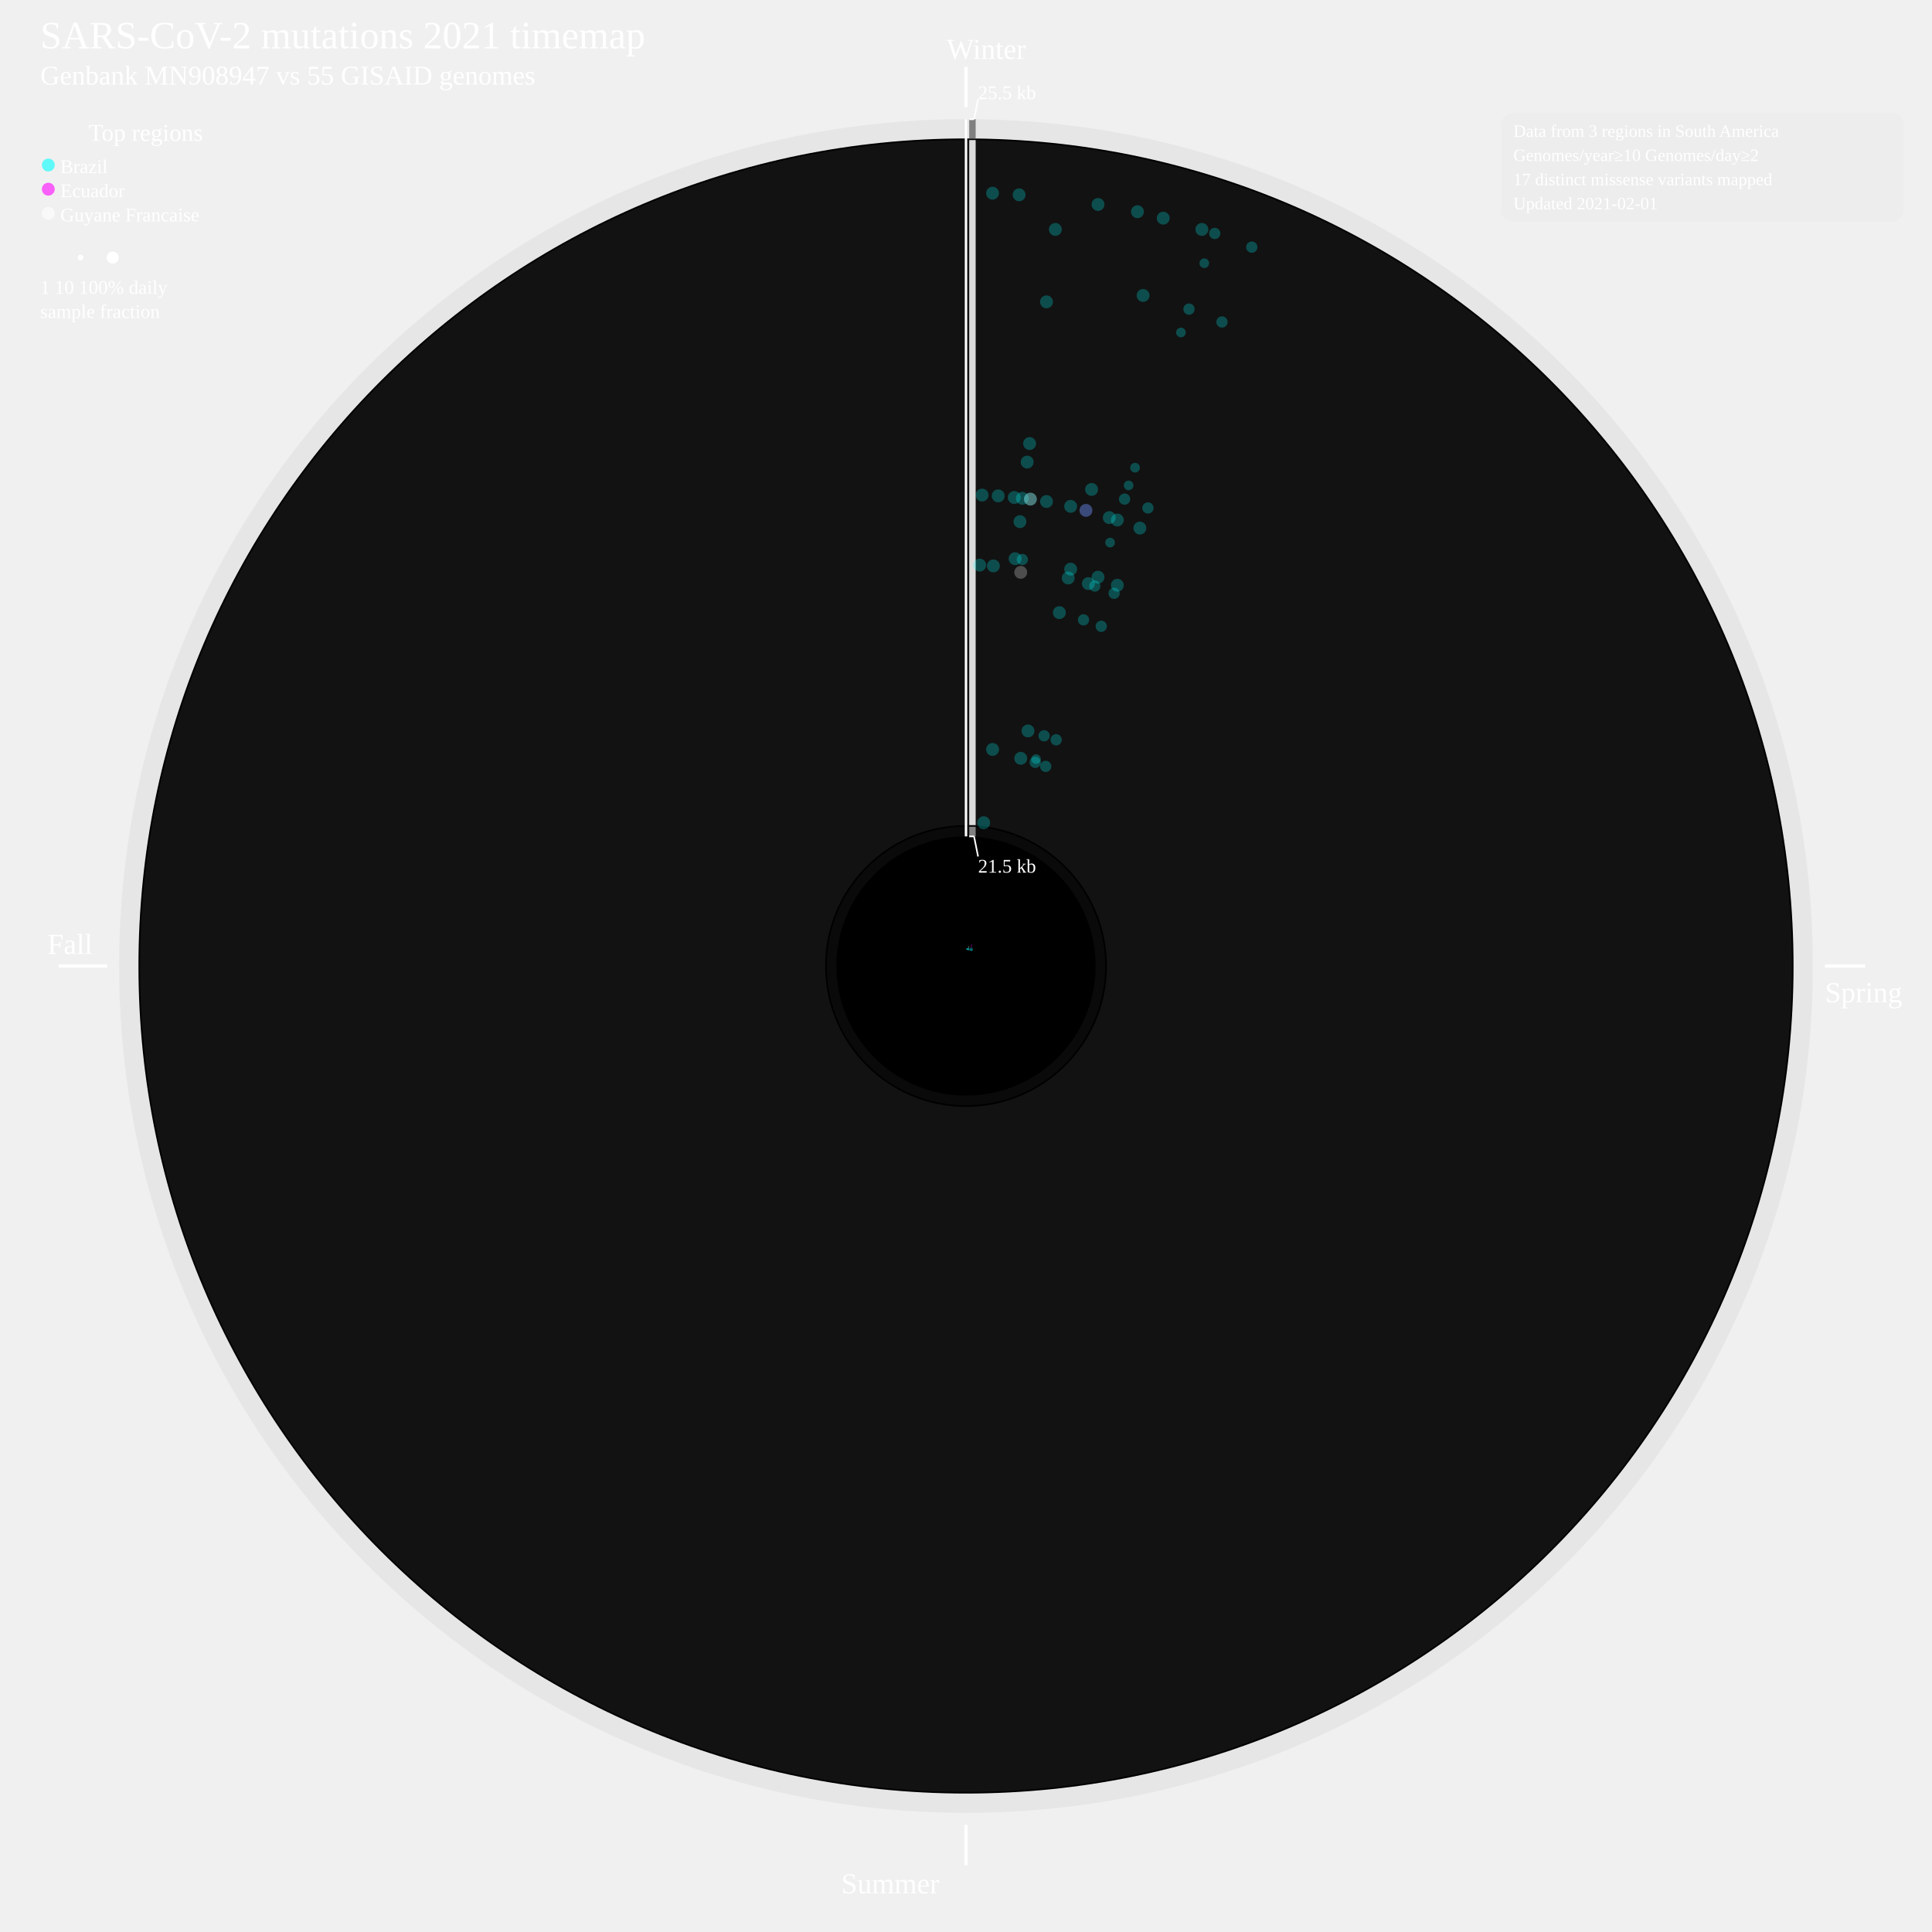
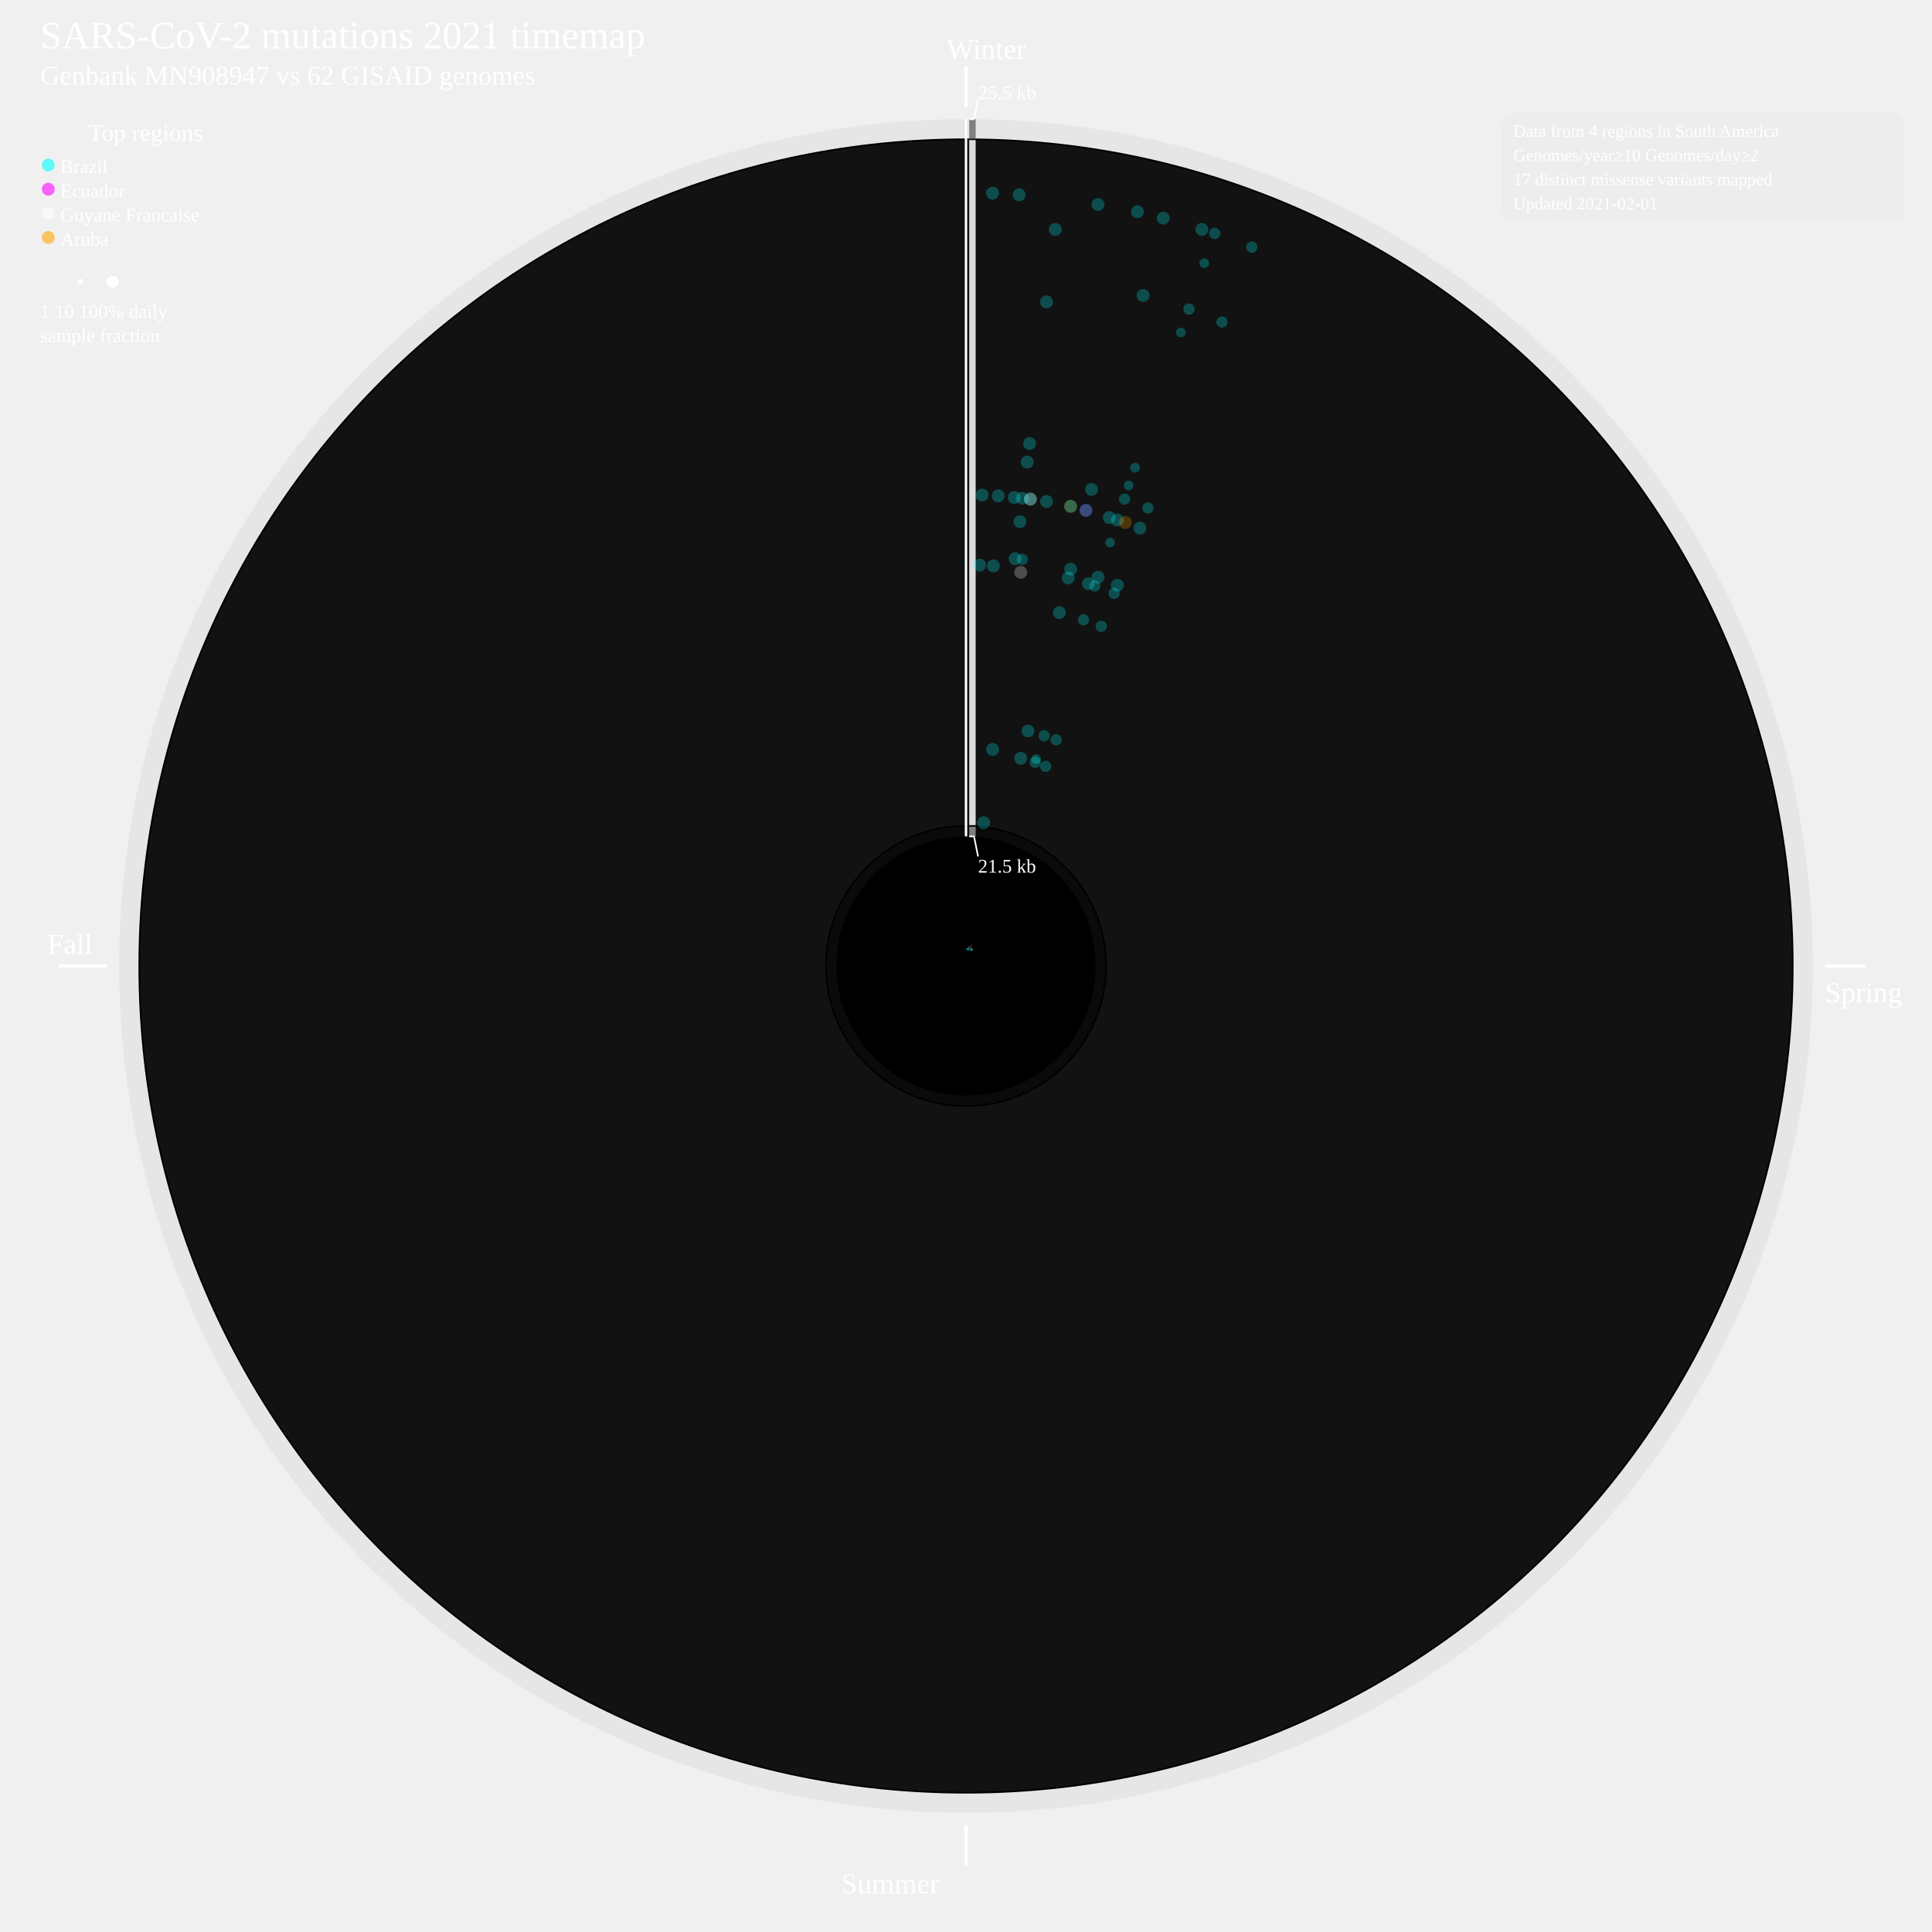
<svg xmlns="http://www.w3.org/2000/svg" width="2400" height="2400" style="background-color:black">
  <defs>
    <style type="text/css">
	.sb {
	stroke-width:0.8;
	stroke-opacity:50%;
	}
	.cv {
	stroke: none;
	fill-opacity:0.25;
	}
	</style>
  </defs>
  <circle cx="1200" cy="1200" r="1052" style="fill:grey;stroke:black;stroke-width:0;fill-opacity:0.085;" />
  <circle cx="1200" cy="1200" r="1028" style="fill:black;stroke:black;stroke-width:0;fill-opacity:1;" />
  <circle cx="1200" cy="1200" r="1026" style="fill:gainsboro;stroke:black;stroke-width:0;fill-opacity:0.085;" />
  <circle cx="1200" cy="1200" r="175" style="fill:black;stroke:black;stroke-width:0;fill-opacity:1;" />
  <circle cx="1200" cy="1200" r="173" style="fill:grey;stroke:black;stroke-width:0;fill-opacity:0.085;" />
  <circle cx="1200" cy="1200" r="161" style="fill:black;stroke:black;stroke-width:0;fill-opacity:1;" />
  <text font-size="4.0em" x="50" y="60" fill="white">SARS-CoV-2 mutations 2021 timemap</text>
-   <text font-size="2.8em" x="50" y="105" fill="white">Genbank MN908947 vs 55 GISAID genomes</text>
+   <text font-size="2.8em" x="50" y="105" fill="white">Genbank MN908947 vs 62 GISAID genomes</text>
  <line x1="1200" y1="83.131" x2="1200" y2="133.131" style="stroke:white;stroke-width:4" />
  <text font-size="3.0em" x="1176" y="73.131" fill="white">Winter</text>
  <line x1="2267" y1="1200" x2="2317" y2="1200" style="stroke:white;stroke-width:4" />
  <text font-size="3.0em" x="2267" y="1245" fill="white">Spring</text>
  <line x1="1200" y1="2267" x2="1200" y2="2317" style="stroke:white;stroke-width:4" />
  <text font-size="3.0em" x="1045" y="2352" fill="white">Summer</text>
  <line x1="133" y1="1200" x2="73" y2="1200" style="stroke:white;stroke-width:4" />
  <text font-size="3.0em" x="59" y="1185" fill="white">Fall</text>
  <g>
    <line x1="1208" y1="1039" x2="1208" y2="1027" style="stroke:grey;stroke-width:8" />
  </g>
  <g>
    <line x1="1208" y1="1025" x2="1208" y2="174" style="stroke:gainsboro;stroke-width:8" />
  </g>
  <g>
    <line x1="1208" y1="172" x2="1208" y2="148" style="stroke:grey;stroke-width:8" />
  </g>
  <line x1="1200" y1="148.131" x2="1200" y2="1039" style="stroke:white;stroke-width:3" />
  <line x1="1204" y1="148.131" x2="1210" y2="148.131" style="stroke:white;stroke-width:2" />
  <line x1="1210" y1="148.131" x2="1215" y2="123.131" style="stroke:white;stroke-width:2" />
  <line x1="1204" y1="1039" x2="1210" y2="1039" style="stroke:white;stroke-width:2" />
  <line x1="1210" y1="1039" x2="1215" y2="1064" style="stroke:white;stroke-width:2" />
  <text font-size="2.0em" x="1215" y="123.131" fill="white">25.5 kb</text>
  <text font-size="2.0em" x="1215" y="1084" fill="white">21.5 kb</text>
  <text font-size="2.5em" x="110" y="175" fill="white">Top regions</text>
  <circle cx="60" cy="205" r="8" style="fill:cyan;stroke:black;stroke-width:0;fill-opacity:0.6;" />
  <text font-size="2.0em" x="75" y="215" fill="white">Brazil</text>
  <circle cx="60" cy="235" r="8" style="fill:fuchsia;stroke:black;stroke-width:0;fill-opacity:0.6;" />
  <text font-size="2.0em" x="75" y="245" fill="white">Ecuador</text>
  <circle cx="60" cy="265" r="8" style="fill:white;stroke:black;stroke-width:0;fill-opacity:0.6;" />
  <text font-size="2.0em" x="75" y="275" fill="white">Guyane Francaise</text>
-   <circle cx="60" cy="320" r="1" style="fill:white;stroke:lightgrey;stroke-width:0.2;" />
-   <circle cx="100" cy="320" r="4" style="fill:white;stroke:lightgrey;stroke-width:0.2;" />
-   <circle cx="140" cy="320" r="8" style="fill:white;stroke:lightgrey;stroke-width:0.2;" />
-   <text font-size="2.0em" x="50" y="365" fill="white">1      10        100% daily</text>
-   <text font-size="2.0em" x="50" y="395" fill="white">sample fraction</text>
+   <circle cx="60" cy="295" r="8" style="fill:orange;stroke:black;stroke-width:0;fill-opacity:0.6;" />
+   <text font-size="2.0em" x="75" y="305" fill="white">Aruba</text>
+   <circle cx="60" cy="350" r="1" style="fill:white;stroke:lightgrey;stroke-width:0.2;" />
+   <circle cx="100" cy="350" r="4" style="fill:white;stroke:lightgrey;stroke-width:0.2;" />
+   <circle cx="140" cy="350" r="8" style="fill:white;stroke:lightgrey;stroke-width:0.2;" />
+   <text font-size="2.0em" x="50" y="395" fill="white">1      10        100% daily</text>
+   <text font-size="2.0em" x="50" y="425" fill="white">sample fraction</text>
  <g>
    <line x1="1200.7" y1="1180.0" x2="1200.8" y2="1177.9" style="stroke:cyan;" class="sb" />
  </g>
  <g>
    <circle cx="1217" cy="702" r="8" style="fill:cyan;" class="cv" />
  </g>
  <g>
    <circle cx="1220" cy="615" r="8" style="fill:cyan;" class="cv" />
  </g>
  <g>
    <circle cx="1233" cy="240" r="8" style="fill:cyan;" class="cv" />
  </g>
  <g>
    <line x1="1201.4" y1="1180.0" x2="1201.5" y2="1177.9" style="stroke:cyan;" class="sb" />
  </g>
  <g>
    <circle cx="1234" cy="703" r="8" style="fill:cyan;" class="cv" />
  </g>
  <g>
    <circle cx="1240" cy="616" r="8" style="fill:cyan;" class="cv" />
  </g>
  <g>
    <circle cx="1266" cy="242" r="8" style="fill:cyan;" class="cv" />
  </g>
  <g>
    <line x1="1202.1" y1="1180.1" x2="1202.3" y2="1178.0" style="stroke:cyan;" class="sb" />
  </g>
  <g>
    <circle cx="1260" cy="618" r="8" style="fill:cyan;" class="cv" />
  </g>
  <g>
    <line x1="1202.4" y1="1180.1" x2="1202.7" y2="1178.0" style="stroke:cyan;" class="sb" />
  </g>
  <g>
    <circle cx="1222" cy="1022" r="8" style="fill:cyan;" class="cv" />
  </g>
  <g>
    <circle cx="1233" cy="931" r="8" style="fill:cyan;" class="cv" />
  </g>
  <g>
    <circle cx="1261" cy="694" r="8" style="fill:cyan;" class="cv" />
  </g>
  <g>
    <circle cx="1267" cy="648" r="8" style="fill:cyan;" class="cv" />
  </g>
  <g>
    <circle cx="1270" cy="619" r="8" style="fill:cyan;" class="cv" />
  </g>
  <g>
    <circle cx="1276" cy="574" r="8" style="fill:cyan;" class="cv" />
  </g>
  <g>
    <circle cx="1279" cy="551" r="8" style="fill:cyan;" class="cv" />
  </g>
  <g>
    <circle cx="1300" cy="375" r="8" style="fill:cyan;" class="cv" />
  </g>
  <g>
    <circle cx="1311" cy="285" r="8" style="fill:cyan;" class="cv" />
  </g>
  <g>
    <line x1="1202.7" y1="1180.2" x2="1203.1" y2="1177.5" style="stroke:cyan;" class="sb" />
  </g>
  <g>
    <line x1="1203.1" y1="1177.5" x2="1203.4" y2="1175.4" style="stroke:white;" class="sb" />
  </g>
  <g>
    <circle cx="1268" cy="711" r="8" style="fill:white;" class="cv" />
  </g>
  <g>
    <circle cx="1270" cy="695" r="7" style="fill:cyan;" class="cv" />
  </g>
  <g>
    <circle cx="1280" cy="620" r="8" style="fill:cyan;" class="cv" />
  </g>
  <g>
    <circle cx="1280" cy="620" r="8" style="fill:white;" class="cv" />
  </g>
  <g>
    <line x1="1203.4" y1="1180.3" x2="1203.8" y2="1178.2" style="stroke:cyan;" class="sb" />
  </g>
  <g>
    <circle cx="1300" cy="623" r="8" style="fill:cyan;" class="cv" />
  </g>
  <g>
    <circle cx="1364" cy="254" r="8" style="fill:cyan;" class="cv" />
  </g>
  <g>
    <line x1="1204.4" y1="1180.5" x2="1204.9" y2="1178.4" style="stroke:cyan;" class="sb" />
  </g>
  <g>
+     <line x1="1204.9" y1="1178.4" x2="1205.6" y2="1175.3" style="stroke:orange;" class="sb" />
+   </g>
+   <g>
+     <circle cx="1330" cy="629" r="8" style="fill:orange;" class="cv" />
+   </g>
+   <g>
    <circle cx="1330" cy="629" r="8" style="fill:cyan;" class="cv" />
  </g>
  <g>
    <circle cx="1413" cy="263" r="8" style="fill:cyan;" class="cv" />
  </g>
  <g>
    <line x1="1205.1" y1="1180.7" x2="1206.0" y2="1177.3" style="stroke:cyan;" class="sb" />
  </g>
  <g>
    <line x1="1206.0" y1="1177.3" x2="1207.1" y2="1172.9" style="stroke:fuchsia;" class="sb" />
  </g>
  <g>
    <circle cx="1268" cy="942" r="8" style="fill:cyan;" class="cv" />
  </g>
  <g>
    <circle cx="1277" cy="908" r="8" style="fill:cyan;" class="cv" />
  </g>
  <g>
    <circle cx="1316" cy="761" r="8" style="fill:cyan;" class="cv" />
  </g>
  <g>
    <circle cx="1327" cy="718" r="8" style="fill:cyan;" class="cv" />
  </g>
  <g>
    <circle cx="1330" cy="707" r="8" style="fill:cyan;" class="cv" />
  </g>
  <g>
    <circle cx="1349" cy="634" r="8" style="fill:fuchsia;" class="cv" />
  </g>
  <g>
    <circle cx="1349" cy="634" r="8" style="fill:cyan;" class="cv" />
  </g>
  <g>
    <circle cx="1356" cy="608" r="8" style="fill:cyan;" class="cv" />
  </g>
  <g>
    <circle cx="1420" cy="367" r="8" style="fill:cyan;" class="cv" />
  </g>
  <g>
    <circle cx="1445" cy="271" r="8" style="fill:cyan;" class="cv" />
  </g>
  <g>
    <line x1="1206.1" y1="1181.0" x2="1206.8" y2="1178.9" style="stroke:cyan;" class="sb" />
  </g>
  <g>
    <circle cx="1352" cy="725" r="8" style="fill:cyan;" class="cv" />
  </g>
  <g>
    <circle cx="1378" cy="643" r="8" style="fill:cyan;" class="cv" />
  </g>
  <g>
    <circle cx="1493" cy="285" r="8" style="fill:cyan;" class="cv" />
  </g>
  <g>
    <line x1="1206.4" y1="1181.1" x2="1207.7" y2="1177.2" style="stroke:cyan;" class="sb" />
  </g>
  <g>
    <circle cx="1286" cy="947" r="7" style="fill:cyan;" class="cv" />
  </g>
  <g>
    <circle cx="1287" cy="943" r="6" style="fill:cyan;" class="cv" />
  </g>
  <g>
    <circle cx="1297" cy="914" r="7" style="fill:cyan;" class="cv" />
  </g>
  <g>
    <circle cx="1346" cy="770" r="7" style="fill:cyan;" class="cv" />
  </g>
  <g>
    <circle cx="1360" cy="728" r="7" style="fill:cyan;" class="cv" />
  </g>
  <g>
    <circle cx="1364" cy="717" r="8" style="fill:cyan;" class="cv" />
  </g>
  <g>
    <circle cx="1379" cy="674" r="6" style="fill:cyan;" class="cv" />
  </g>
  <g>
    <circle cx="1388" cy="646" r="8" style="fill:cyan;" class="cv" />
  </g>
  <g>
    <circle cx="1397" cy="620" r="7" style="fill:cyan;" class="cv" />
  </g>
  <g>
    <circle cx="1402" cy="603" r="6" style="fill:cyan;" class="cv" />
  </g>
  <g>
    <circle cx="1410" cy="581" r="6" style="fill:cyan;" class="cv" />
  </g>
  <g>
    <circle cx="1467" cy="413" r="6" style="fill:cyan;" class="cv" />
  </g>
  <g>
    <circle cx="1477" cy="384" r="7" style="fill:cyan;" class="cv" />
  </g>
  <g>
    <circle cx="1496" cy="327" r="6" style="fill:cyan;" class="cv" />
  </g>
  <g>
    <circle cx="1509" cy="290" r="7" style="fill:cyan;" class="cv" />
  </g>
  <g>
+     <line x1="1206.8" y1="1181.2" x2="1207.7" y2="1178.6" style="stroke:orange;" class="sb" />
+   </g>
+   <g>
+     <circle cx="1398" cy="649" r="8" style="fill:orange;" class="cv" />
+   </g>
+   <g>
    <line x1="1207.4" y1="1181.4" x2="1208.4" y2="1178.9" style="stroke:cyan;" class="sb" />
  </g>
  <g>
    <circle cx="1299" cy="952" r="7" style="fill:cyan;" class="cv" />
  </g>
  <g>
    <circle cx="1312" cy="919" r="7" style="fill:cyan;" class="cv" />
  </g>
  <g>
    <circle cx="1368" cy="778" r="7" style="fill:cyan;" class="cv" />
  </g>
  <g>
    <circle cx="1384" cy="737" r="7" style="fill:cyan;" class="cv" />
  </g>
  <g>
    <circle cx="1388" cy="727" r="8" style="fill:cyan;" class="cv" />
  </g>
  <g>
    <circle cx="1416" cy="656" r="8" style="fill:cyan;" class="cv" />
  </g>
  <g>
    <circle cx="1426" cy="631" r="7" style="fill:cyan;" class="cv" />
  </g>
  <g>
    <circle cx="1518" cy="400" r="7" style="fill:cyan;" class="cv" />
  </g>
  <g>
    <circle cx="1555" cy="307" r="7" style="fill:cyan;" class="cv" />
  </g>
  <rect x="1865" y="140" width="500" height="135" rx="15" style="fill:gainsboro;stroke-width:0;fill-opacity:0.15;" />
-   <text font-size="1.8em" x="1880" y="170" fill="white">Data from 3 regions in South America</text>
+   <text font-size="1.8em" x="1880" y="170" fill="white">Data from 4 regions in South America</text>
  <text font-size="1.8em" x="1880" y="200" fill="white">Genomes/year≥10  Genomes/day≥2</text>
  <text font-size="1.8em" x="1880" y="230" fill="white">17 distinct missense variants mapped</text>
  <text font-size="1.8em" x="1880" y="260" fill="white">Updated 2021-02-01</text>
</svg>
